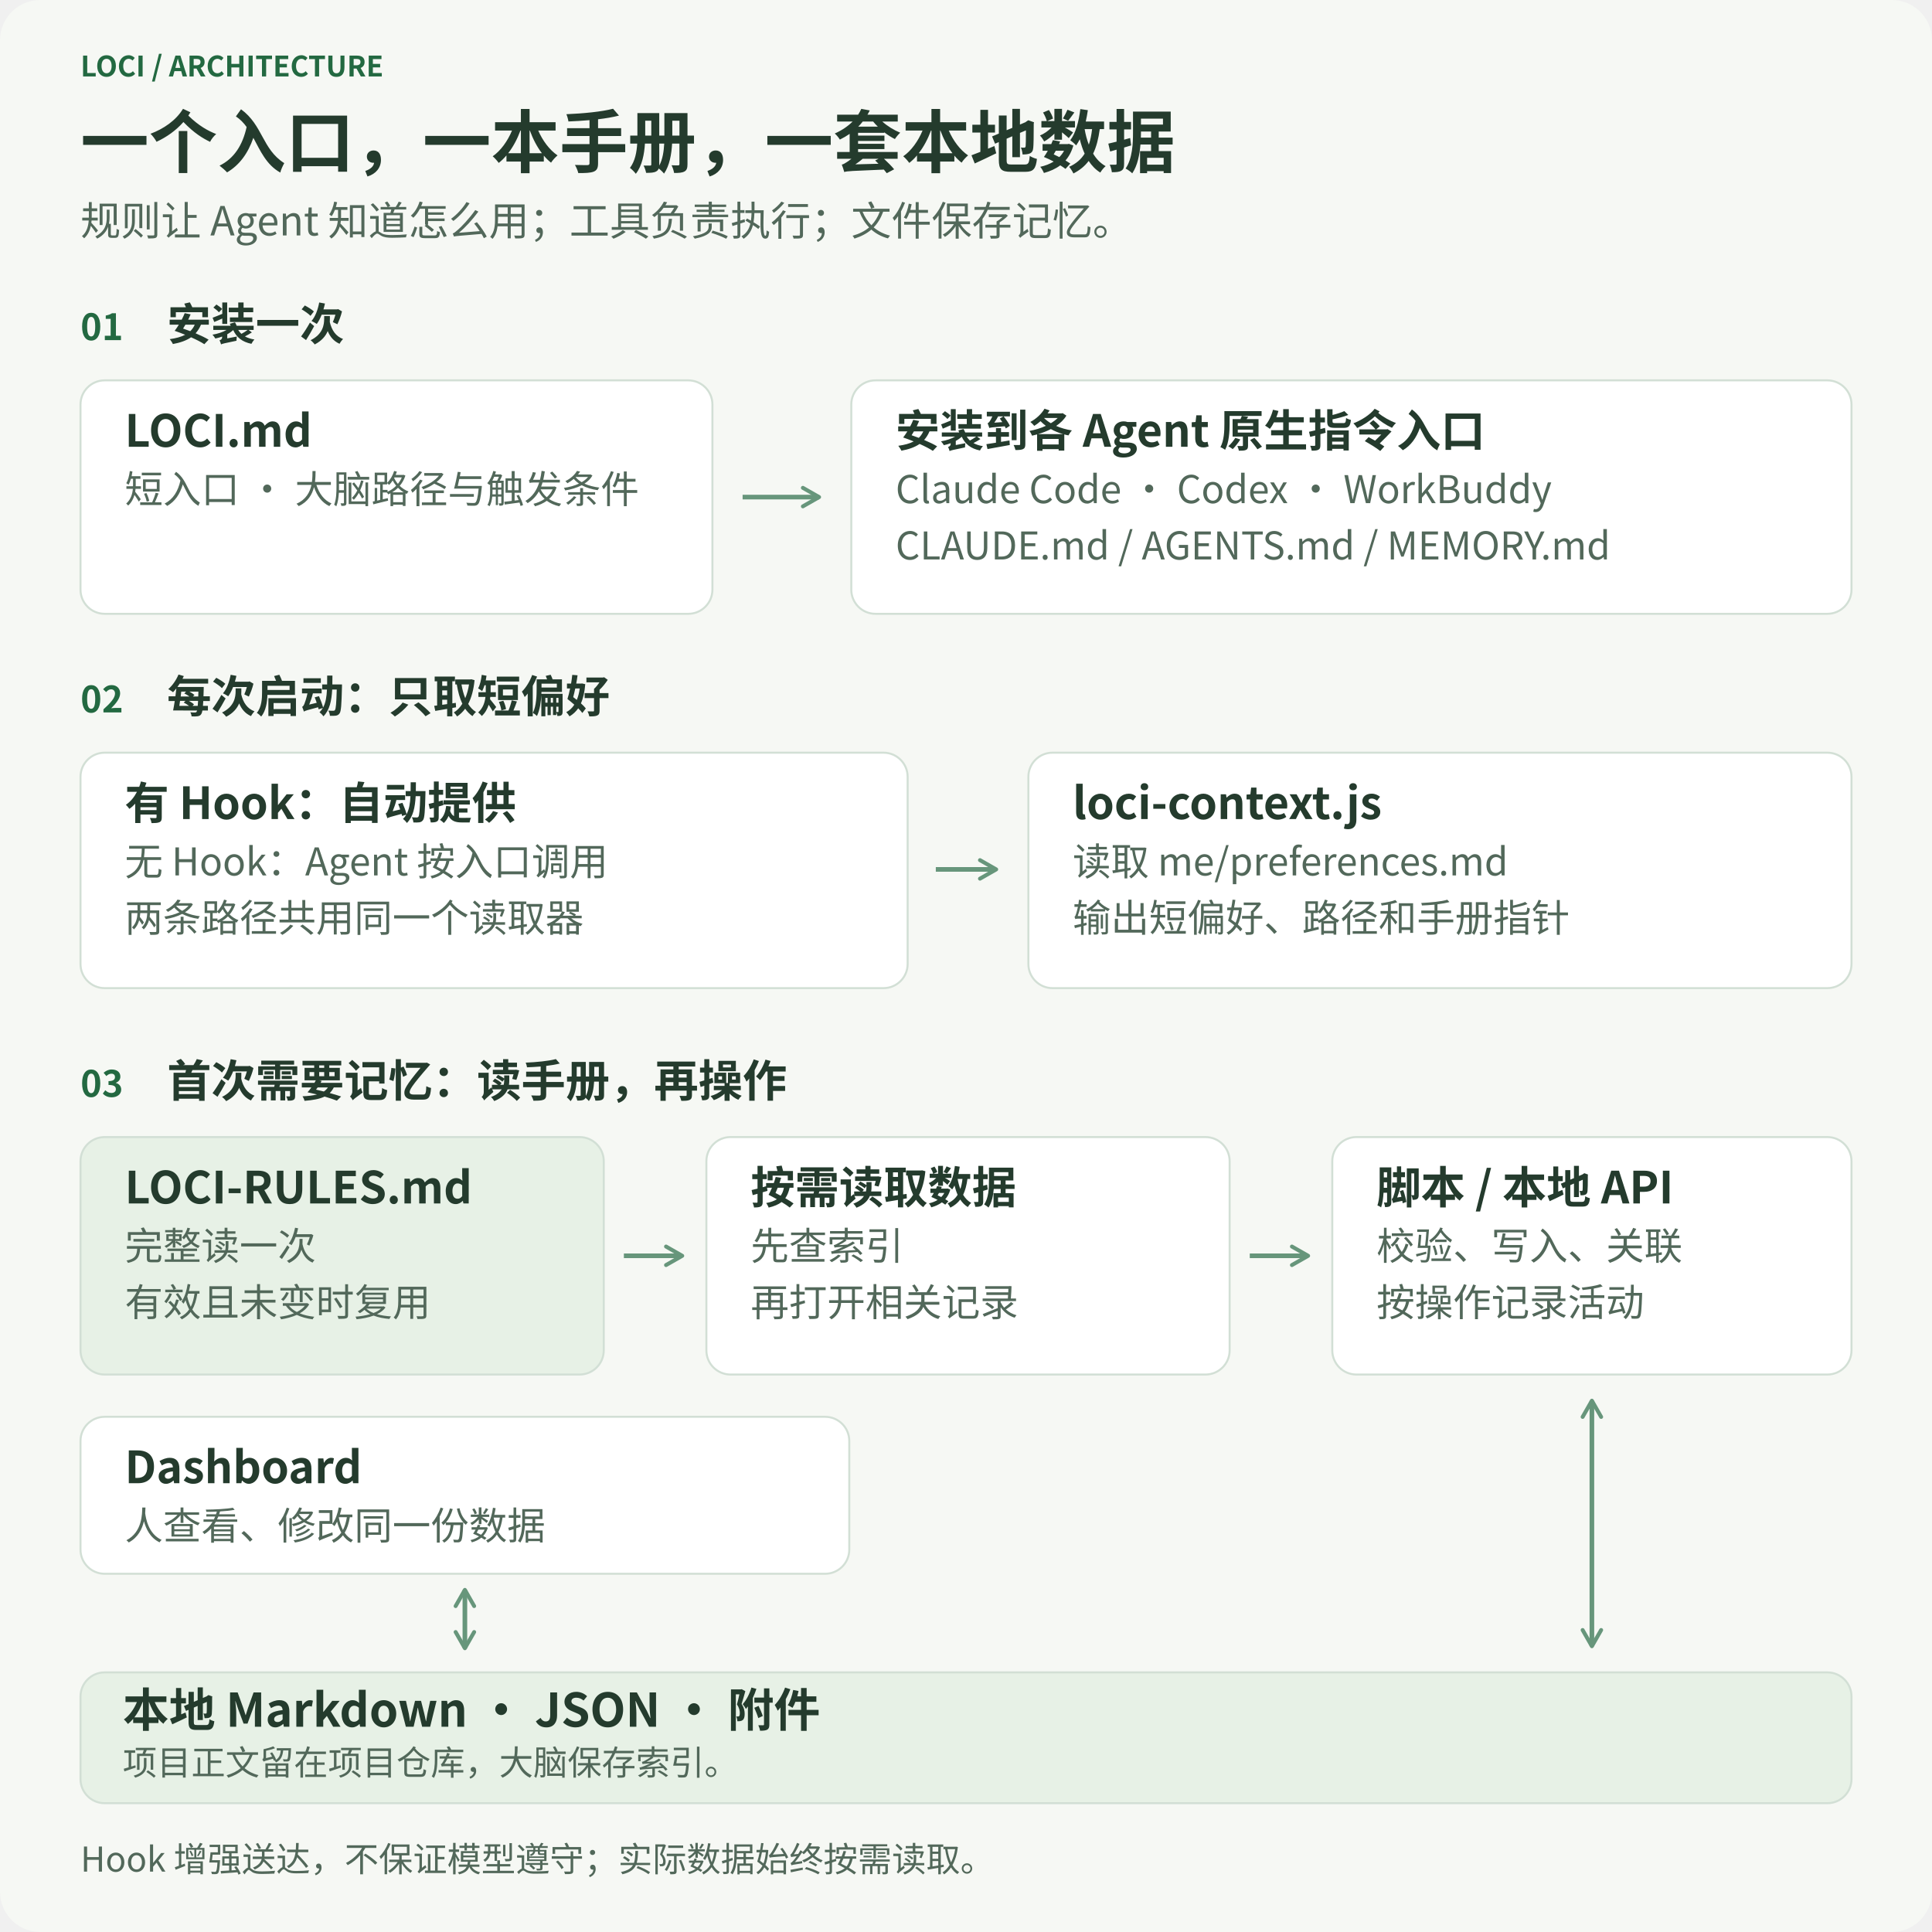
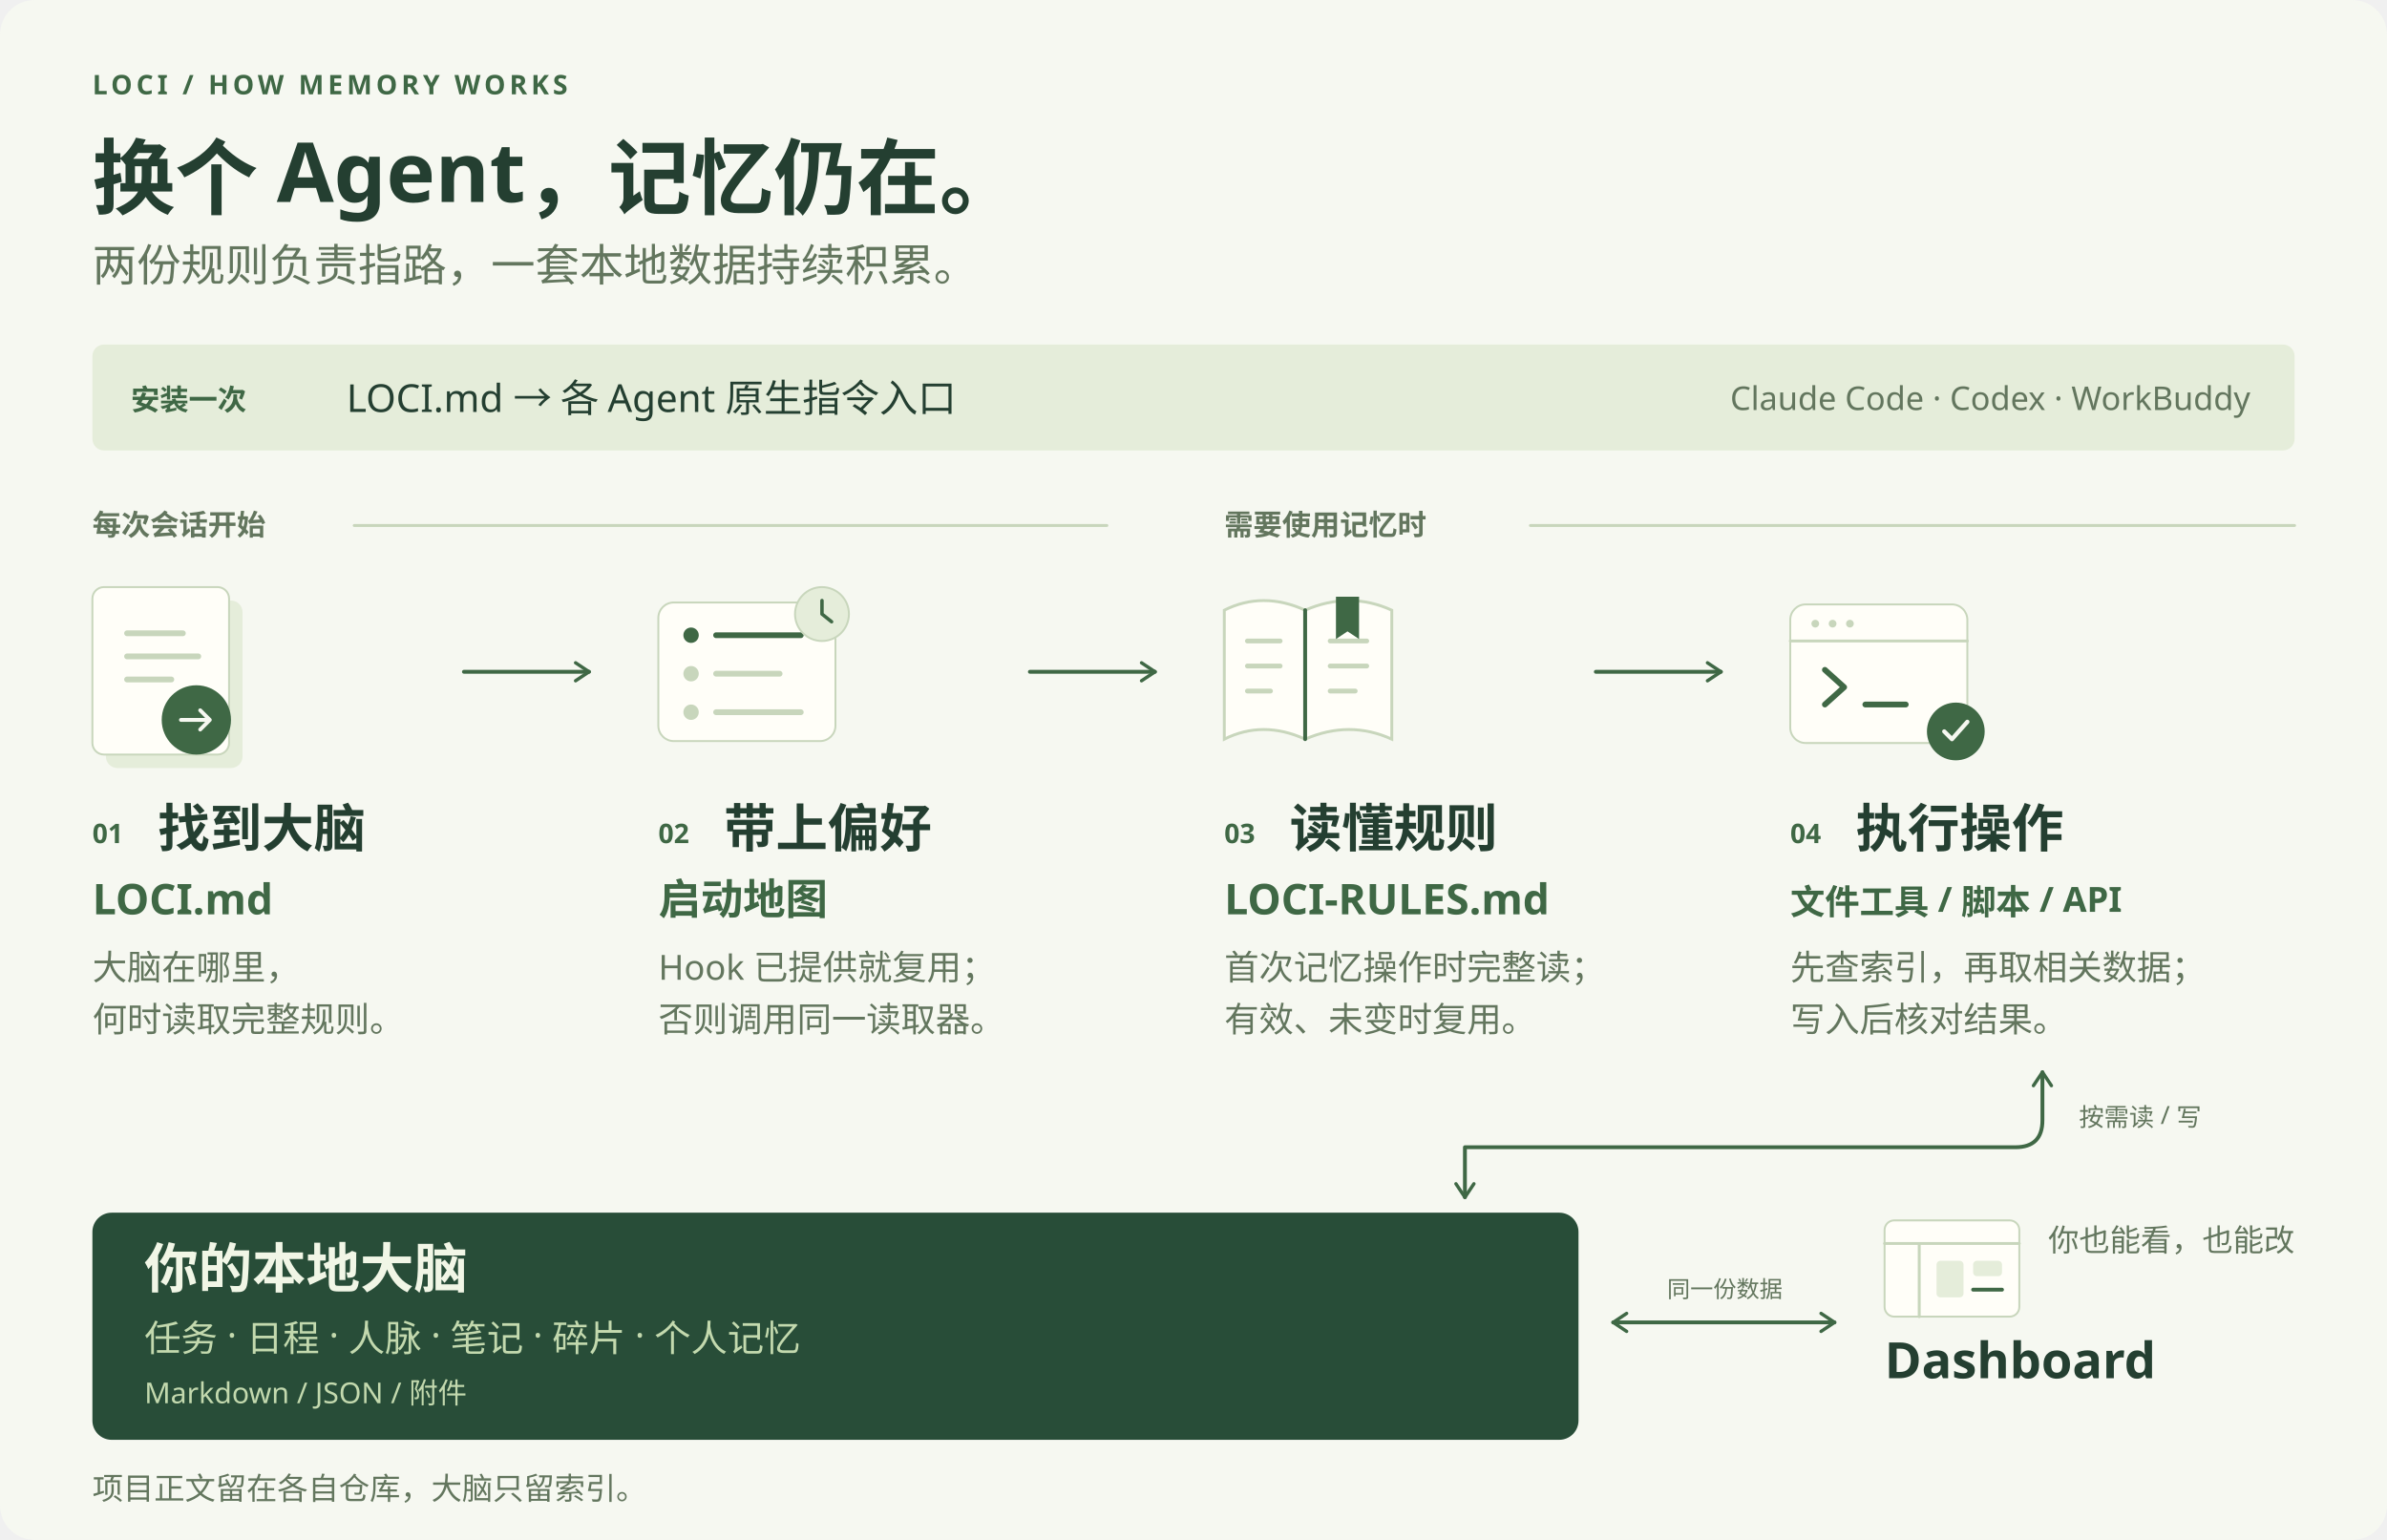
- <svg xmlns="http://www.w3.org/2000/svg" width="960" height="960" viewBox="0 0 960 960" role="img" aria-labelledby="title desc" xml:lang="zh">
+ <svg xmlns="http://www.w3.org/2000/svg" width="1240" height="800" viewBox="0 0 1240 800" role="img" aria-labelledby="title desc" xml:lang="zh">
  <defs>
-     <marker id="arrow" viewBox="0 0 10 10" refX="8" refY="5" markerWidth="5" markerHeight="5" orient="auto-start-reverse">
-       <path d="M1 1 L8 5 L1 9" fill="none" stroke="#67967b" stroke-width="1.7" stroke-linecap="round" stroke-linejoin="round" />
+     <marker id="arrow" viewBox="0 0 12 12" refX="9" refY="6" markerWidth="7" markerHeight="7" orient="auto-start-reverse">
+       <path d="M3 2L9 6L3 10" fill="none" stroke="#3f6845" stroke-width="1.5" stroke-linecap="round" stroke-linejoin="round" />
    </marker>
  </defs>
-   <rect width="960" height="960" rx="20" fill="#f6f8f4" />
-   <g font-family="'PingFang SC','Microsoft YaHei','Noto Sans CJK SC',Helvetica,sans-serif">
-     <text x="40" y="38" font-size="14" fill="#236941" font-weight="700">LOCI / ARCHITECTURE</text>
-     <text x="40" y="83" font-size="34" fill="#243b2d" font-weight="700">一个入口，一本手册，一套本地数据</text>
-     <text x="40" y="117" font-size="20" fill="#52685a" font-weight="400">规则让 Agent 知道怎么用；工具负责执行；文件保存记忆。</text>
-     <text x="40" y="169" font-size="18" fill="#236941" font-weight="700">01</text>
-     <text x="83" y="169" font-size="22" fill="#243b2d" font-weight="650">安装一次</text>
-     <rect x="40" y="189" width="314" height="116" rx="12" fill="#ffffff" stroke="#d2dfd5" />
-     <text x="62" y="222" font-size="22" fill="#243b2d" font-weight="650">LOCI.md</text>
-     <text x="62" y="250" font-size="19" fill="#52685a" font-weight="400">短入口 · 大脑路径与触发条件</text>
-     <path d="M369 247 L407 247" fill="none" stroke="#67967b" stroke-width="2.3" marker-end="url(#arrow)" />
-     <rect x="423" y="189" width="497" height="116" rx="12" fill="#ffffff" stroke="#d2dfd5" />
-     <text x="445" y="222" font-size="22" fill="#243b2d" font-weight="650">安装到各 Agent 原生指令入口</text>
-     <text x="445" y="250" font-size="19" fill="#52685a" font-weight="400">Claude Code · Codex · WorkBuddy</text>
-     <text x="445" y="278" font-size="19" fill="#52685a" font-weight="400">CLAUDE.md / AGENTS.md / MEMORY.md</text>
-     <text x="40" y="354" font-size="18" fill="#236941" font-weight="700">02</text>
-     <text x="83" y="354" font-size="22" fill="#243b2d" font-weight="650">每次启动：只取短偏好</text>
-     <rect x="40" y="374" width="411" height="117" rx="12" fill="#ffffff" stroke="#d2dfd5" />
-     <text x="62" y="407" font-size="22" fill="#243b2d" font-weight="650">有 Hook：自动提供</text>
-     <text x="62" y="435" font-size="19" fill="#52685a" font-weight="400">无 Hook：Agent 按入口调用</text>
-     <text x="62" y="463" font-size="19" fill="#52685a" font-weight="400">两条路径共用同一个读取器</text>
-     <path d="M465 432 L495 432" fill="none" stroke="#67967b" stroke-width="2.3" marker-end="url(#arrow)" />
-     <rect x="511" y="374" width="409" height="117" rx="12" fill="#ffffff" stroke="#d2dfd5" />
-     <text x="533" y="407" font-size="22" fill="#243b2d" font-weight="650">loci-context.js</text>
-     <text x="533" y="435" font-size="19" fill="#52685a" font-weight="400">读取 me/preferences.md</text>
-     <text x="533" y="463" font-size="19" fill="#52685a" font-weight="400">输出短偏好、路径和手册指针</text>
-     <text x="40" y="545" font-size="18" fill="#236941" font-weight="700">03</text>
-     <text x="83" y="545" font-size="22" fill="#243b2d" font-weight="650">首次需要记忆：读手册，再操作</text>
-     <rect x="40" y="565" width="260" height="118" rx="12" fill="#e7f1e6" stroke="#d2dfd5" />
-     <text x="62" y="598" font-size="22" fill="#243b2d" font-weight="650">LOCI-RULES.md</text>
-     <text x="62" y="626" font-size="19" fill="#52685a" font-weight="400">完整读一次</text>
-     <text x="62" y="654" font-size="19" fill="#52685a" font-weight="400">有效且未变时复用</text>
-     <path d="M310 624 L339 624" fill="none" stroke="#67967b" stroke-width="2.3" marker-end="url(#arrow)" />
-     <rect x="351" y="565" width="260" height="118" rx="12" fill="#ffffff" stroke="#d2dfd5" />
-     <text x="373" y="598" font-size="22" fill="#243b2d" font-weight="650">按需读取数据</text>
-     <text x="373" y="626" font-size="19" fill="#52685a" font-weight="400">先查索引</text>
-     <text x="373" y="654" font-size="19" fill="#52685a" font-weight="400">再打开相关记录</text>
-     <path d="M621 624 L650 624" fill="none" stroke="#67967b" stroke-width="2.3" marker-end="url(#arrow)" />
-     <rect x="662" y="565" width="258" height="118" rx="12" fill="#ffffff" stroke="#d2dfd5" />
-     <text x="684" y="598" font-size="22" fill="#243b2d" font-weight="650">脚本 / 本地 API</text>
-     <text x="684" y="626" font-size="19" fill="#52685a" font-weight="400">校验、写入、关联</text>
-     <text x="684" y="654" font-size="19" fill="#52685a" font-weight="400">按操作记录活动</text>
-     <rect x="40" y="704" width="382" height="78" rx="12" fill="#ffffff" stroke="#d2dfd5" />
-     <text x="62" y="737" font-size="22" fill="#243b2d" font-weight="650">Dashboard</text>
-     <text x="62" y="765" font-size="19" fill="#52685a" font-weight="400">人查看、修改同一份数据</text>
-     <path d="M231 790 L231 819" fill="none" stroke="#67967b" stroke-width="2.3" marker-end="url(#arrow)" marker-start="url(#arrow)" />
-     <path d="M791 696 L791 818" fill="none" stroke="#67967b" stroke-width="2.3" marker-end="url(#arrow)" marker-start="url(#arrow)" />
-     <rect x="40" y="831" width="880" height="65" rx="12" fill="#e7f1e6" stroke="#d2dfd5" />
-     <text x="61" y="858" font-size="23" fill="#243b2d" font-weight="650">本地 Markdown · JSON · 附件</text>
-     <text x="61" y="882" font-size="17" fill="#52685a" font-weight="400">项目正文留在项目仓库，大脑保存索引。</text>
-     <text x="40" y="930" font-size="17" fill="#52685a" font-weight="400">Hook 增强送达，不保证模型遵守；实际数据始终按需读取。</text>
+   <rect width="1240" height="800" rx="18" fill="#f6f8f1" />
+   <g font-family="'Avenir Next','PingFang SC','Microsoft YaHei',sans-serif">
+     <text x="48" y="49" font-size="14" fill="#3f6845" font-weight="600" letter-spacing="2">LOCI  /  HOW MEMORY WORKS</text>
+     <text x="48" y="108" font-size="43" fill="#243f31" font-weight="600">换个 Agent，记忆仍在。</text>
+     <text x="48" y="146" font-size="23" fill="#63765e" font-weight="400">两份规则负责指路，一套本地数据持续积累。</text>
+     <rect x="48" y="179" width="1144" height="55" rx="6" fill="#e5edda" stroke="none" />
+     <text x="68" y="213" font-size="15" fill="#3f6845" font-weight="600">安装一次</text>
+     <text x="180" y="214" font-size="20" fill="#243f31" font-weight="500">LOCI.md → 各 Agent 原生指令入口</text>
+     <text x="1169" y="213" font-size="17" fill="#63765e" font-weight="400" text-anchor="end">Claude Code · Codex · WorkBuddy</text>
+     <text x="48" y="278" font-size="15" fill="#63765e" font-weight="600">每次会话开始</text>
+     <path d="M184 273H575" fill="none" stroke="#c8d6bc" stroke-width="1.5" stroke-linecap="round" stroke-linejoin="round" />
+     <text x="636" y="278" font-size="15" fill="#63765e" font-weight="600">需要使用记忆时</text>
+     <path d="M795 273H1192" fill="none" stroke="#c8d6bc" stroke-width="1.5" stroke-linecap="round" stroke-linejoin="round" />
+     <g transform="translate(48 305)">
+       <rect x="7" y="7" width="71" height="87" rx="6" fill="#e5edda" stroke="none" />
+       <rect x="0" y="0" width="71" height="87" rx="6" fill="#fffef8" stroke="#c8d6bc" />
+       <path d="M18 24H47M18 36H55M18 48H41" fill="none" stroke="#c8d6bc" stroke-width="3" stroke-linecap="round" stroke-linejoin="round" />
+       <circle cx="54" cy="69" r="18" fill="#3f6845" />
+       <path d="M46 69H61M56 64L61 69L56 74" fill="none" stroke="#f6f8f1" stroke-width="2" stroke-linecap="round" stroke-linejoin="round" />
+     </g>
+     <path d="M241 349H306" fill="none" stroke="#3f6845" stroke-width="2" stroke-linecap="round" stroke-linejoin="round" marker-end="url(#arrow)" />
+     <text x="48" y="438" font-size="14" fill="#3f6845" font-weight="600">01</text>
+     <text x="82" y="440" font-size="27" fill="#243f31" font-weight="600">找到大脑</text>
+     <text x="48" y="475" font-size="22" fill="#3f6845" font-weight="550">LOCI.md</text>
+     <text x="48" y="509" font-size="18" fill="#63765e" font-weight="400">大脑在哪里，</text>
+     <text x="48" y="536" font-size="18" fill="#63765e" font-weight="400">何时读取完整规则。</text>
+     <g transform="translate(342 305)">
+       <rect x="0" y="8" width="92" height="72" rx="8" fill="#fffef8" stroke="#c8d6bc" />
+       <circle cx="17" cy="25" r="4" fill="#3f6845" />
+       <path d="M30 25H74" fill="none" stroke="#3f6845" stroke-width="3" stroke-linecap="round" stroke-linejoin="round" />
+       <circle cx="17" cy="45" r="4" fill="#c8d6bc" />
+       <path d="M30 45H63" fill="none" stroke="#c8d6bc" stroke-width="3" stroke-linecap="round" stroke-linejoin="round" />
+       <circle cx="17" cy="65" r="4" fill="#c8d6bc" />
+       <path d="M30 65H74" fill="none" stroke="#c8d6bc" stroke-width="3" stroke-linecap="round" stroke-linejoin="round" />
+       <circle cx="85" cy="14" r="14" fill="#e5edda" stroke="#c8d6bc" />
+       <path d="M85 7V14L90 18" fill="none" stroke="#3f6845" stroke-width="1.8" stroke-linecap="round" stroke-linejoin="round" />
+     </g>
+     <path d="M535 349H600" fill="none" stroke="#3f6845" stroke-width="2" stroke-linecap="round" stroke-linejoin="round" marker-end="url(#arrow)" />
+     <text x="342" y="438" font-size="14" fill="#3f6845" font-weight="600">02</text>
+     <text x="376" y="440" font-size="27" fill="#243f31" font-weight="600">带上偏好</text>
+     <text x="342" y="475" font-size="22" fill="#3f6845" font-weight="550">启动地图</text>
+     <text x="342" y="509" font-size="18" fill="#63765e" font-weight="400">Hook 已提供就复用；</text>
+     <text x="342" y="536" font-size="18" fill="#63765e" font-weight="400">否则调用同一读取器。</text>
+     <g transform="translate(636 305)">
+       <path d="M0 12Q20 2 42 12Q65 2 87 12V79Q65 69 42 79Q20 69 0 79Z" fill="#fffef8" stroke="#c8d6bc" stroke-width="1.5" />
+       <path d="M42 12V79" fill="none" stroke="#3f6845" stroke-width="2" stroke-linecap="round" stroke-linejoin="round" />
+       <path d="M12 28H29M12 41H29M12 54H24M55 28H74M55 41H74M55 54H68" fill="none" stroke="#c8d6bc" stroke-width="2.5" stroke-linecap="round" stroke-linejoin="round" />
+       <path d="M58 5V27L64 23L70 27V5" fill="#3f6845" />
+     </g>
+     <path d="M829 349H894" fill="none" stroke="#3f6845" stroke-width="2" stroke-linecap="round" stroke-linejoin="round" marker-end="url(#arrow)" />
+     <text x="636" y="438" font-size="14" fill="#3f6845" font-weight="600">03</text>
+     <text x="670" y="440" font-size="27" fill="#243f31" font-weight="600">读懂规则</text>
+     <text x="636" y="475" font-size="22" fill="#3f6845" font-weight="550">LOCI-RULES.md</text>
+     <text x="636" y="509" font-size="18" fill="#63765e" font-weight="400">首次记忆操作时完整读；</text>
+     <text x="636" y="536" font-size="18" fill="#63765e" font-weight="400">有效、未变时复用。</text>
+     <g transform="translate(930 305)">
+       <rect x="0" y="9" width="92" height="72" rx="8" fill="#fffef8" stroke="#c8d6bc" />
+       <path d="M0 28H92" fill="none" stroke="#c8d6bc" stroke-width="1.5" stroke-linecap="round" stroke-linejoin="round" />
+       <circle cx="13" cy="19" r="2" fill="#c8d6bc" />
+       <circle cx="22" cy="19" r="2" fill="#c8d6bc" />
+       <circle cx="31" cy="19" r="2" fill="#c8d6bc" />
+       <path d="M18 43L28 52L18 61M39 61H60" fill="none" stroke="#3f6845" stroke-width="3" stroke-linecap="round" stroke-linejoin="round" />
+       <circle cx="86" cy="75" r="15" fill="#3f6845" />
+       <path d="M80 75L84 79L92 70" fill="none" stroke="#f6f8f1" stroke-width="2.2" stroke-linecap="round" stroke-linejoin="round" />
+     </g>
+     <text x="930" y="438" font-size="14" fill="#3f6845" font-weight="600">04</text>
+     <text x="964" y="440" font-size="27" fill="#243f31" font-weight="600">执行操作</text>
+     <text x="930" y="475" font-size="18" fill="#3f6845" font-weight="550">文件工具 / 脚本 / API</text>
+     <text x="930" y="509" font-size="18" fill="#63765e" font-weight="400">先查索引，再取相关数据；</text>
+     <text x="930" y="536" font-size="18" fill="#63765e" font-weight="400">写入后核对结果。</text>
+     <path d="M1061 557V582Q1061 596 1047 596H761V622" fill="none" stroke="#3f6845" stroke-width="2" stroke-linecap="round" stroke-linejoin="round" marker-end="url(#arrow)" marker-start="url(#arrow)" />
+     <text x="1080" y="585" font-size="13" fill="#63765e" font-weight="500">按需读 / 写</text>
+     <rect x="48" y="630" width="772" height="118" rx="10" fill="#284d38" stroke="none" />
+     <text x="75" y="669" font-size="28" fill="#f1f6e6" font-weight="600">你的本地大脑</text>
+     <text x="75" y="702" font-size="19" fill="#c3d9ae" font-weight="400">任务 · 日程 · 人脉 · 笔记 · 碎片 · 个人记忆</text>
+     <text x="75" y="729" font-size="15" fill="#c3d9ae" font-weight="400">Markdown  /  JSON  /  附件</text>
+     <rect x="979" y="634" width="70" height="50" rx="5" fill="#fffef8" stroke="#c8d6bc" />
+     <path d="M979 646H1049M997 646V684" fill="none" stroke="#c8d6bc" stroke-width="1.5" stroke-linecap="round" stroke-linejoin="round" />
+     <rect x="1006" y="655" width="14" height="19" rx="2" fill="#e5edda" stroke="none" />
+     <rect x="1025" y="655" width="15" height="8" rx="2" fill="#e5edda" stroke="none" />
+     <path d="M1025 670H1040" fill="none" stroke="#3f6845" stroke-width="2" stroke-linecap="round" stroke-linejoin="round" />
+     <text x="1064" y="650" font-size="16" fill="#63765e" font-weight="400">你也能看，也能改</text>
+     <text x="979" y="716" font-size="26" fill="#243f31" font-weight="550">Dashboard</text>
+     <path d="M838 687H953" fill="none" stroke="#3f6845" stroke-width="2" stroke-linecap="round" stroke-linejoin="round" marker-end="url(#arrow)" marker-start="url(#arrow)" />
+     <text x="896" y="674" font-size="12" fill="#63765e" font-weight="500" text-anchor="middle">同一份数据</text>
+     <text x="48" y="779" font-size="16" fill="#63765e" font-weight="400">项目正文留在各自仓库，大脑只留索引。</text>
  </g>
</svg>
